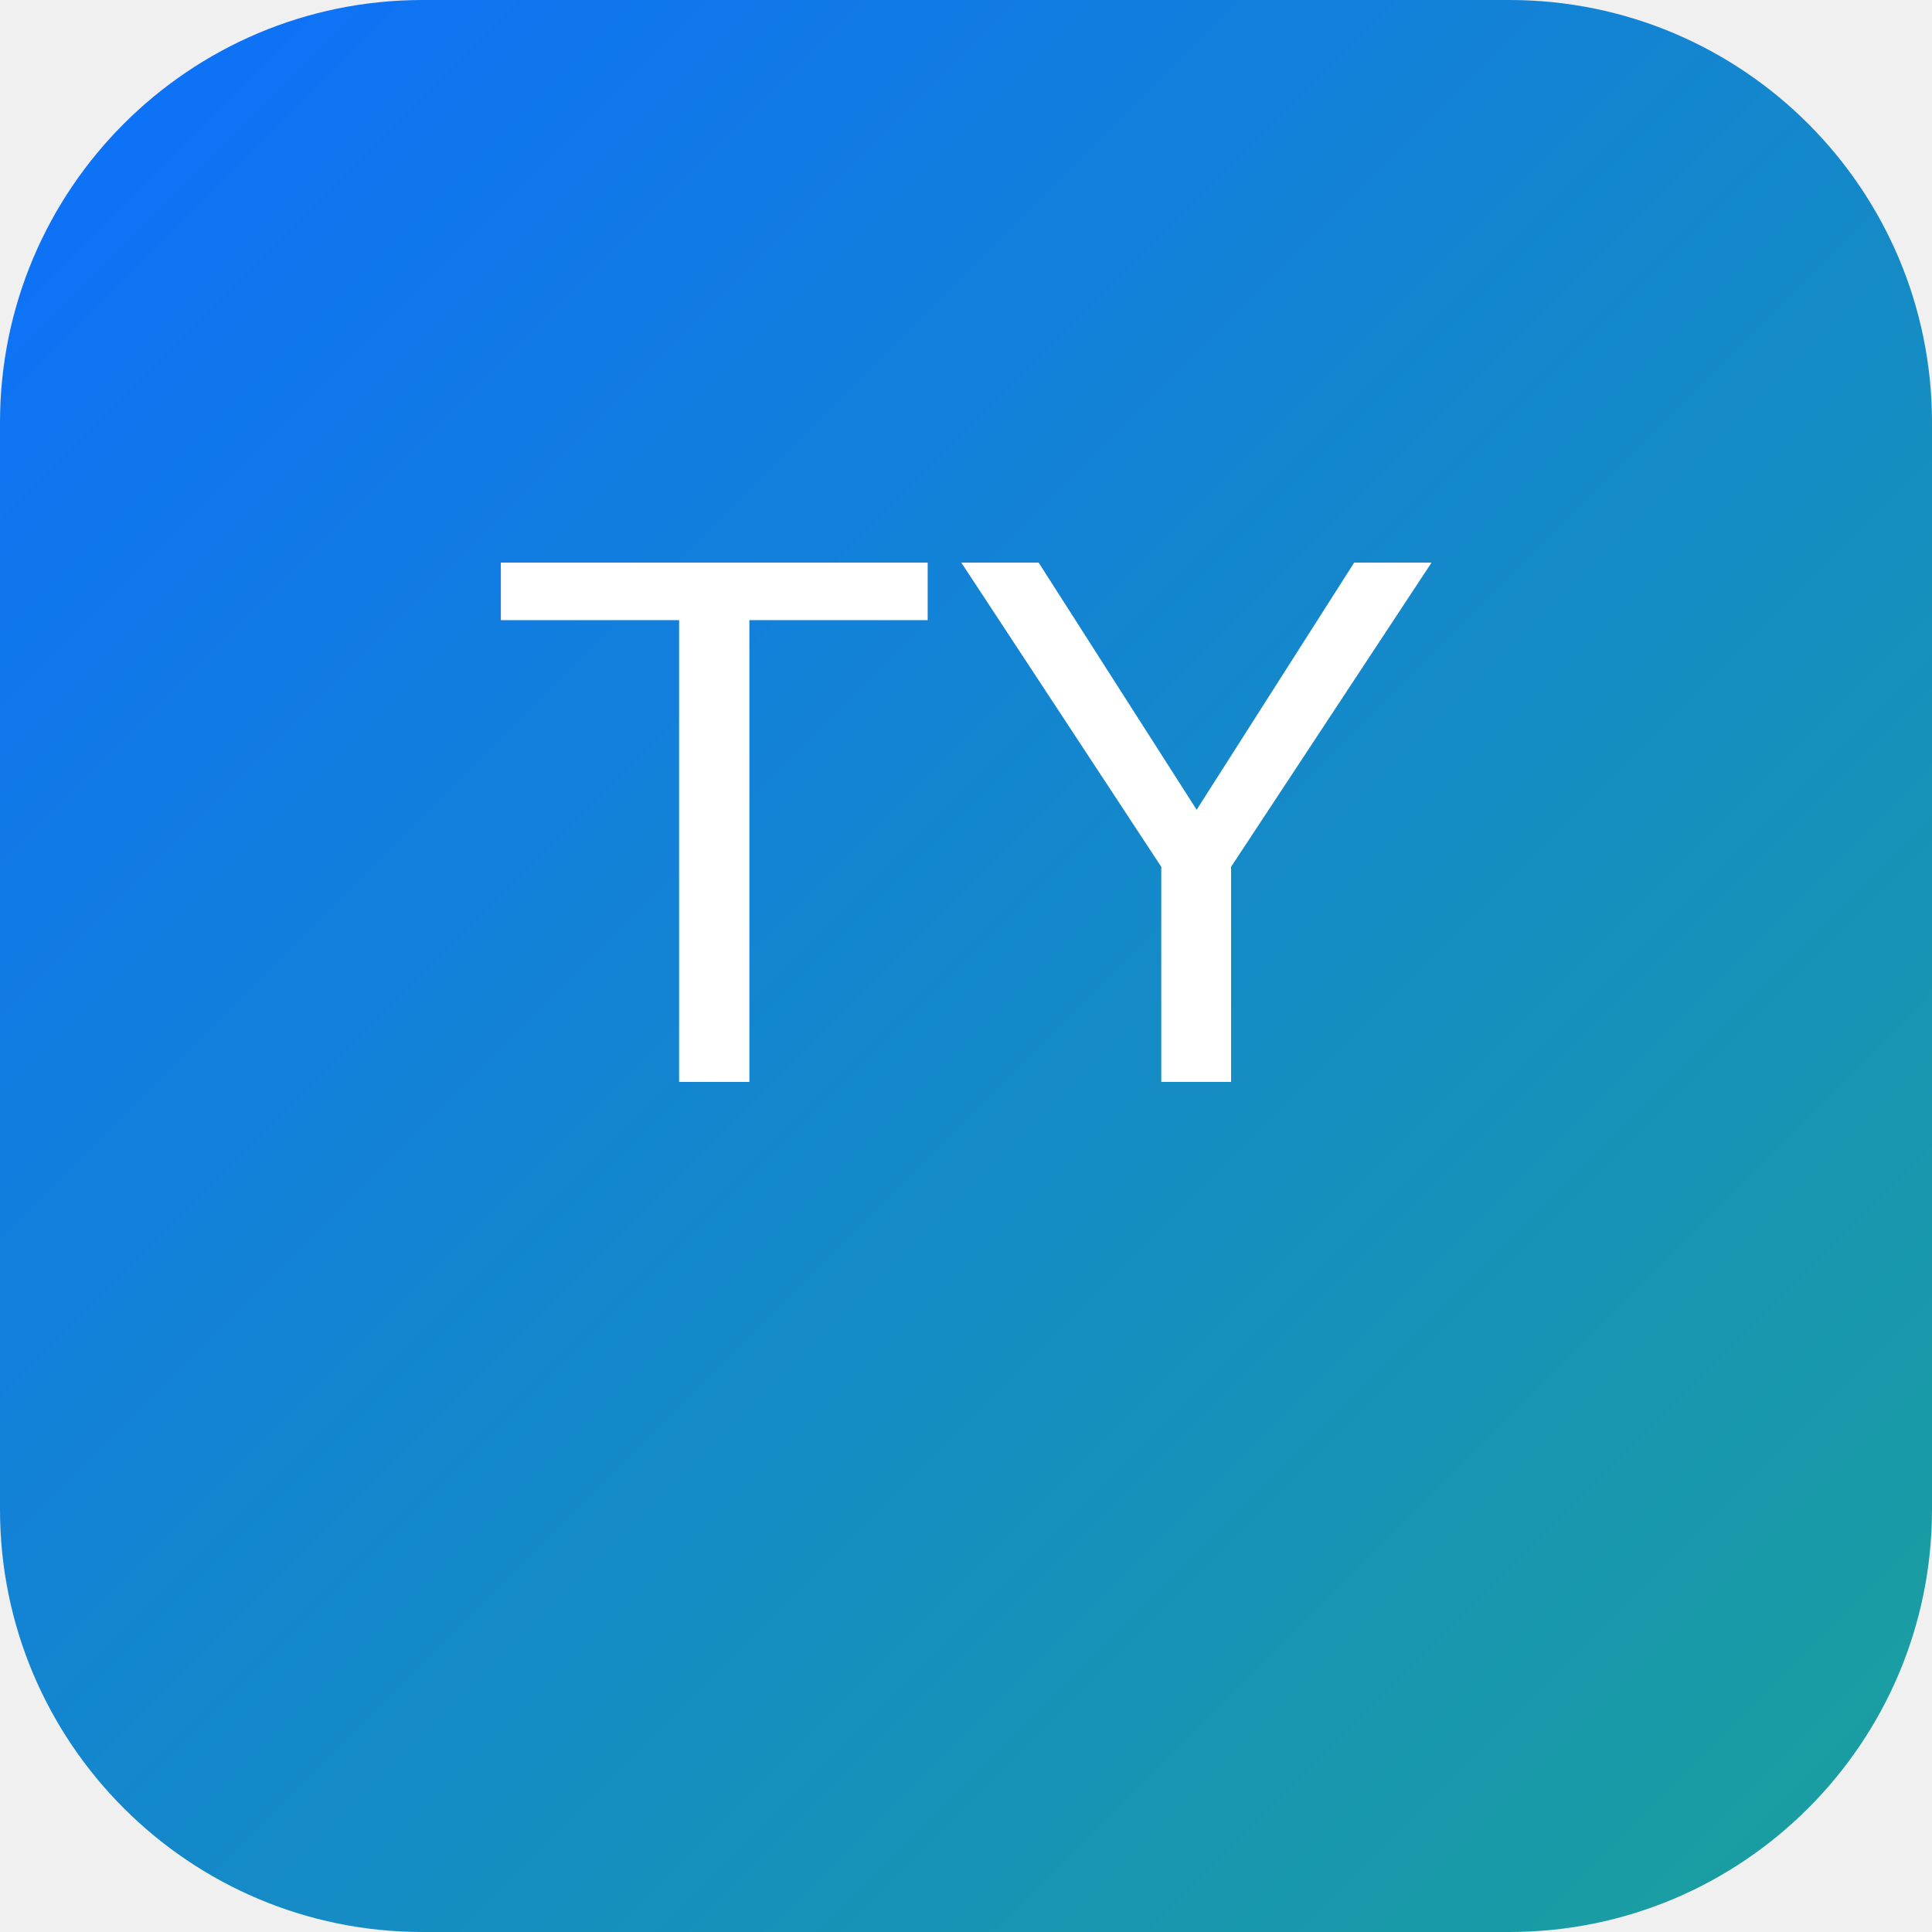
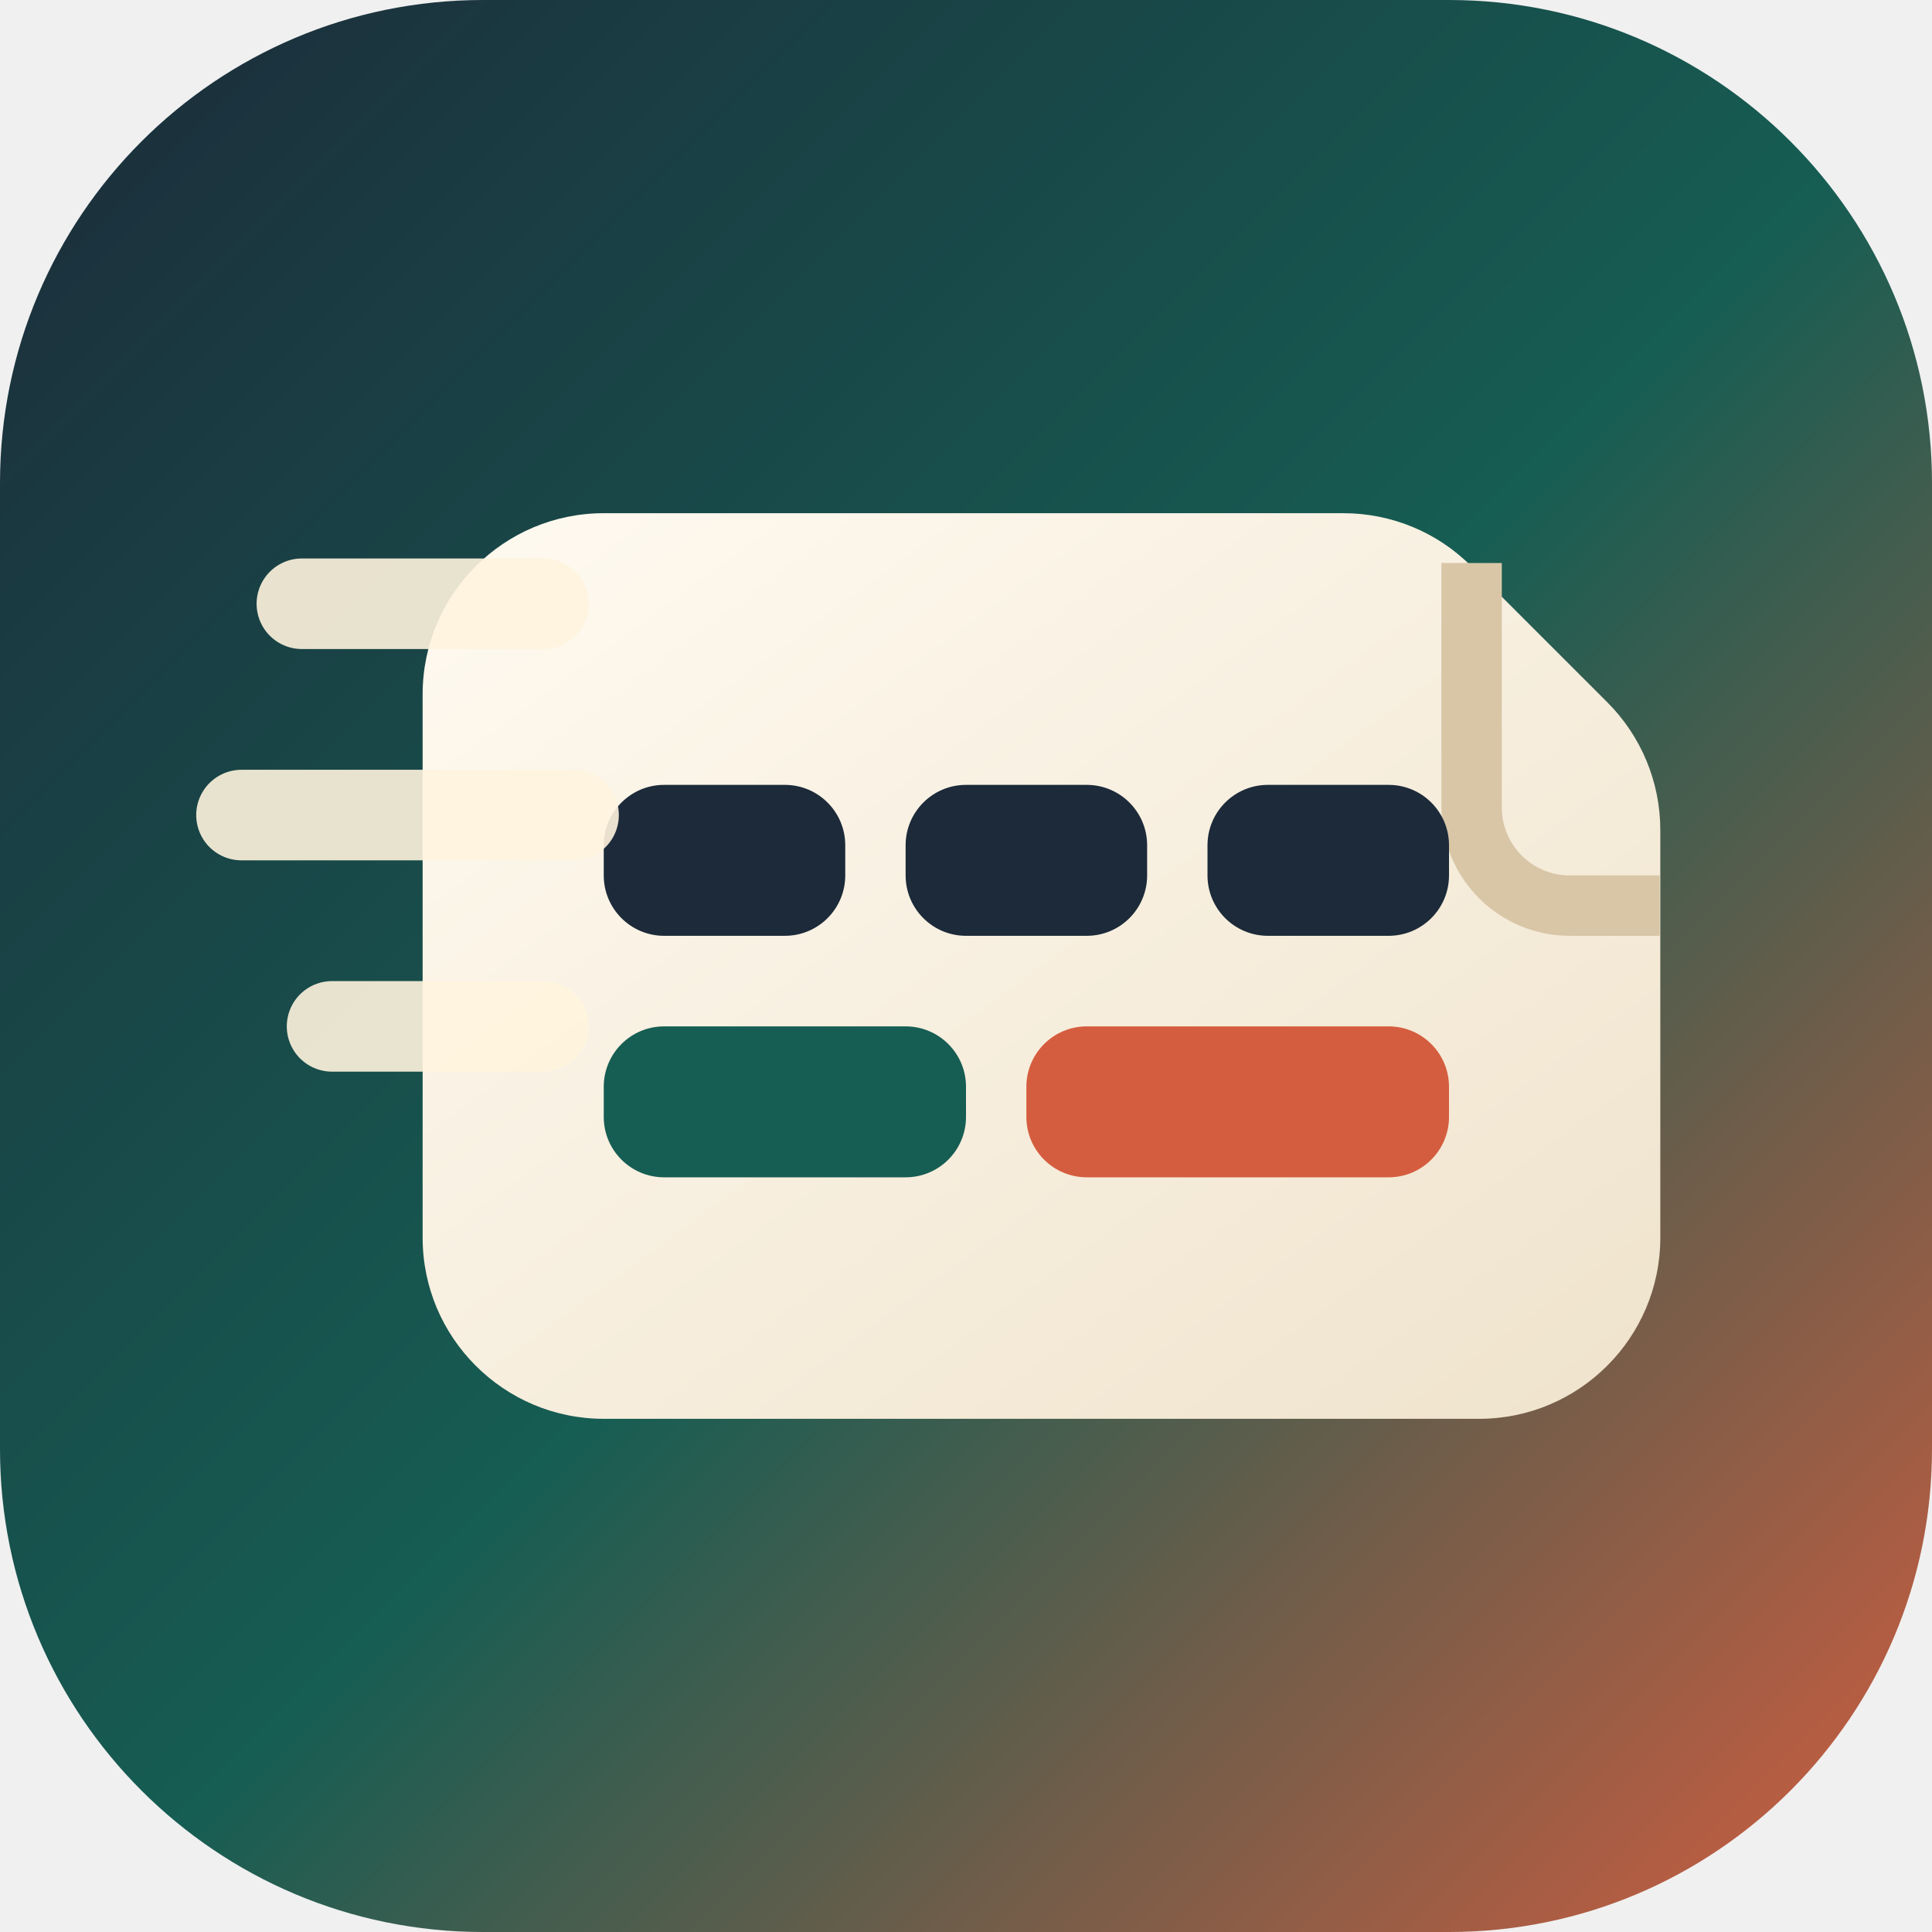
- <svg xmlns="http://www.w3.org/2000/svg" viewBox="0 0 64 64">
+ <svg xmlns="http://www.w3.org/2000/svg" viewBox="0 0 64 64" role="img" aria-label="TypeRush favicon">
  <defs>
-     <linearGradient id="g" x1="0" y1="0" x2="1" y2="1">
-       <stop offset="0" stop-color="#0d6efd" />
-       <stop offset="1" stop-color="#1ba19b" />
+     <linearGradient id="bg" x1="0" y1="0" x2="1" y2="1">
+       <stop offset="0" stop-color="#1c2a39" />
+       <stop offset="0.52" stop-color="#165d53" />
+       <stop offset="1" stop-color="#d55d3f" />
+     </linearGradient>
+     <linearGradient id="key" x1="0" y1="0" x2="1" y2="1">
+       <stop offset="0" stop-color="#fffaf1" />
+       <stop offset="1" stop-color="#efe3cc" />
    </linearGradient>
  </defs>
-   <rect width="64" height="64" rx="14" fill="url(#g)" />
-   <text x="50%" y="56%" text-anchor="middle" font-size="25" font-family="Arial" fill="#fff">TY</text>
+   <rect width="64" height="64" rx="16" fill="url(#bg)" />
+   <path d="M14 23c0-3.31 2.69-6 6-6h24.5c1.59 0 3.12.63 4.24 1.76l4.5 4.5A5.98 5.98 0 0 1 55 27.5V41c0 3.31-2.69 6-6 6H20c-3.31 0-6-2.69-6-6V23Z" fill="url(#key)" />
+   <path d="M48.75 18.65v8.1a3.25 3.25 0 0 0 3.25 3.25h2.98" fill="none" stroke="#d8c6a7" stroke-width="2" />
+   <rect x="20" y="26" width="8" height="5" rx="2" fill="#1c2a39" />
+   <rect x="30" y="26" width="8" height="5" rx="2" fill="#1c2a39" />
+   <rect x="40" y="26" width="8" height="5" rx="2" fill="#1c2a39" />
+   <rect x="20" y="34" width="12" height="5" rx="2" fill="#165d53" />
+   <rect x="34" y="34" width="14" height="5" rx="2" fill="#d55d3f" />
+   <path d="M10 20h8M8 27h11M11 34h7" fill="none" stroke="#fff4de" stroke-linecap="round" stroke-width="3" opacity=".9" />
</svg>
